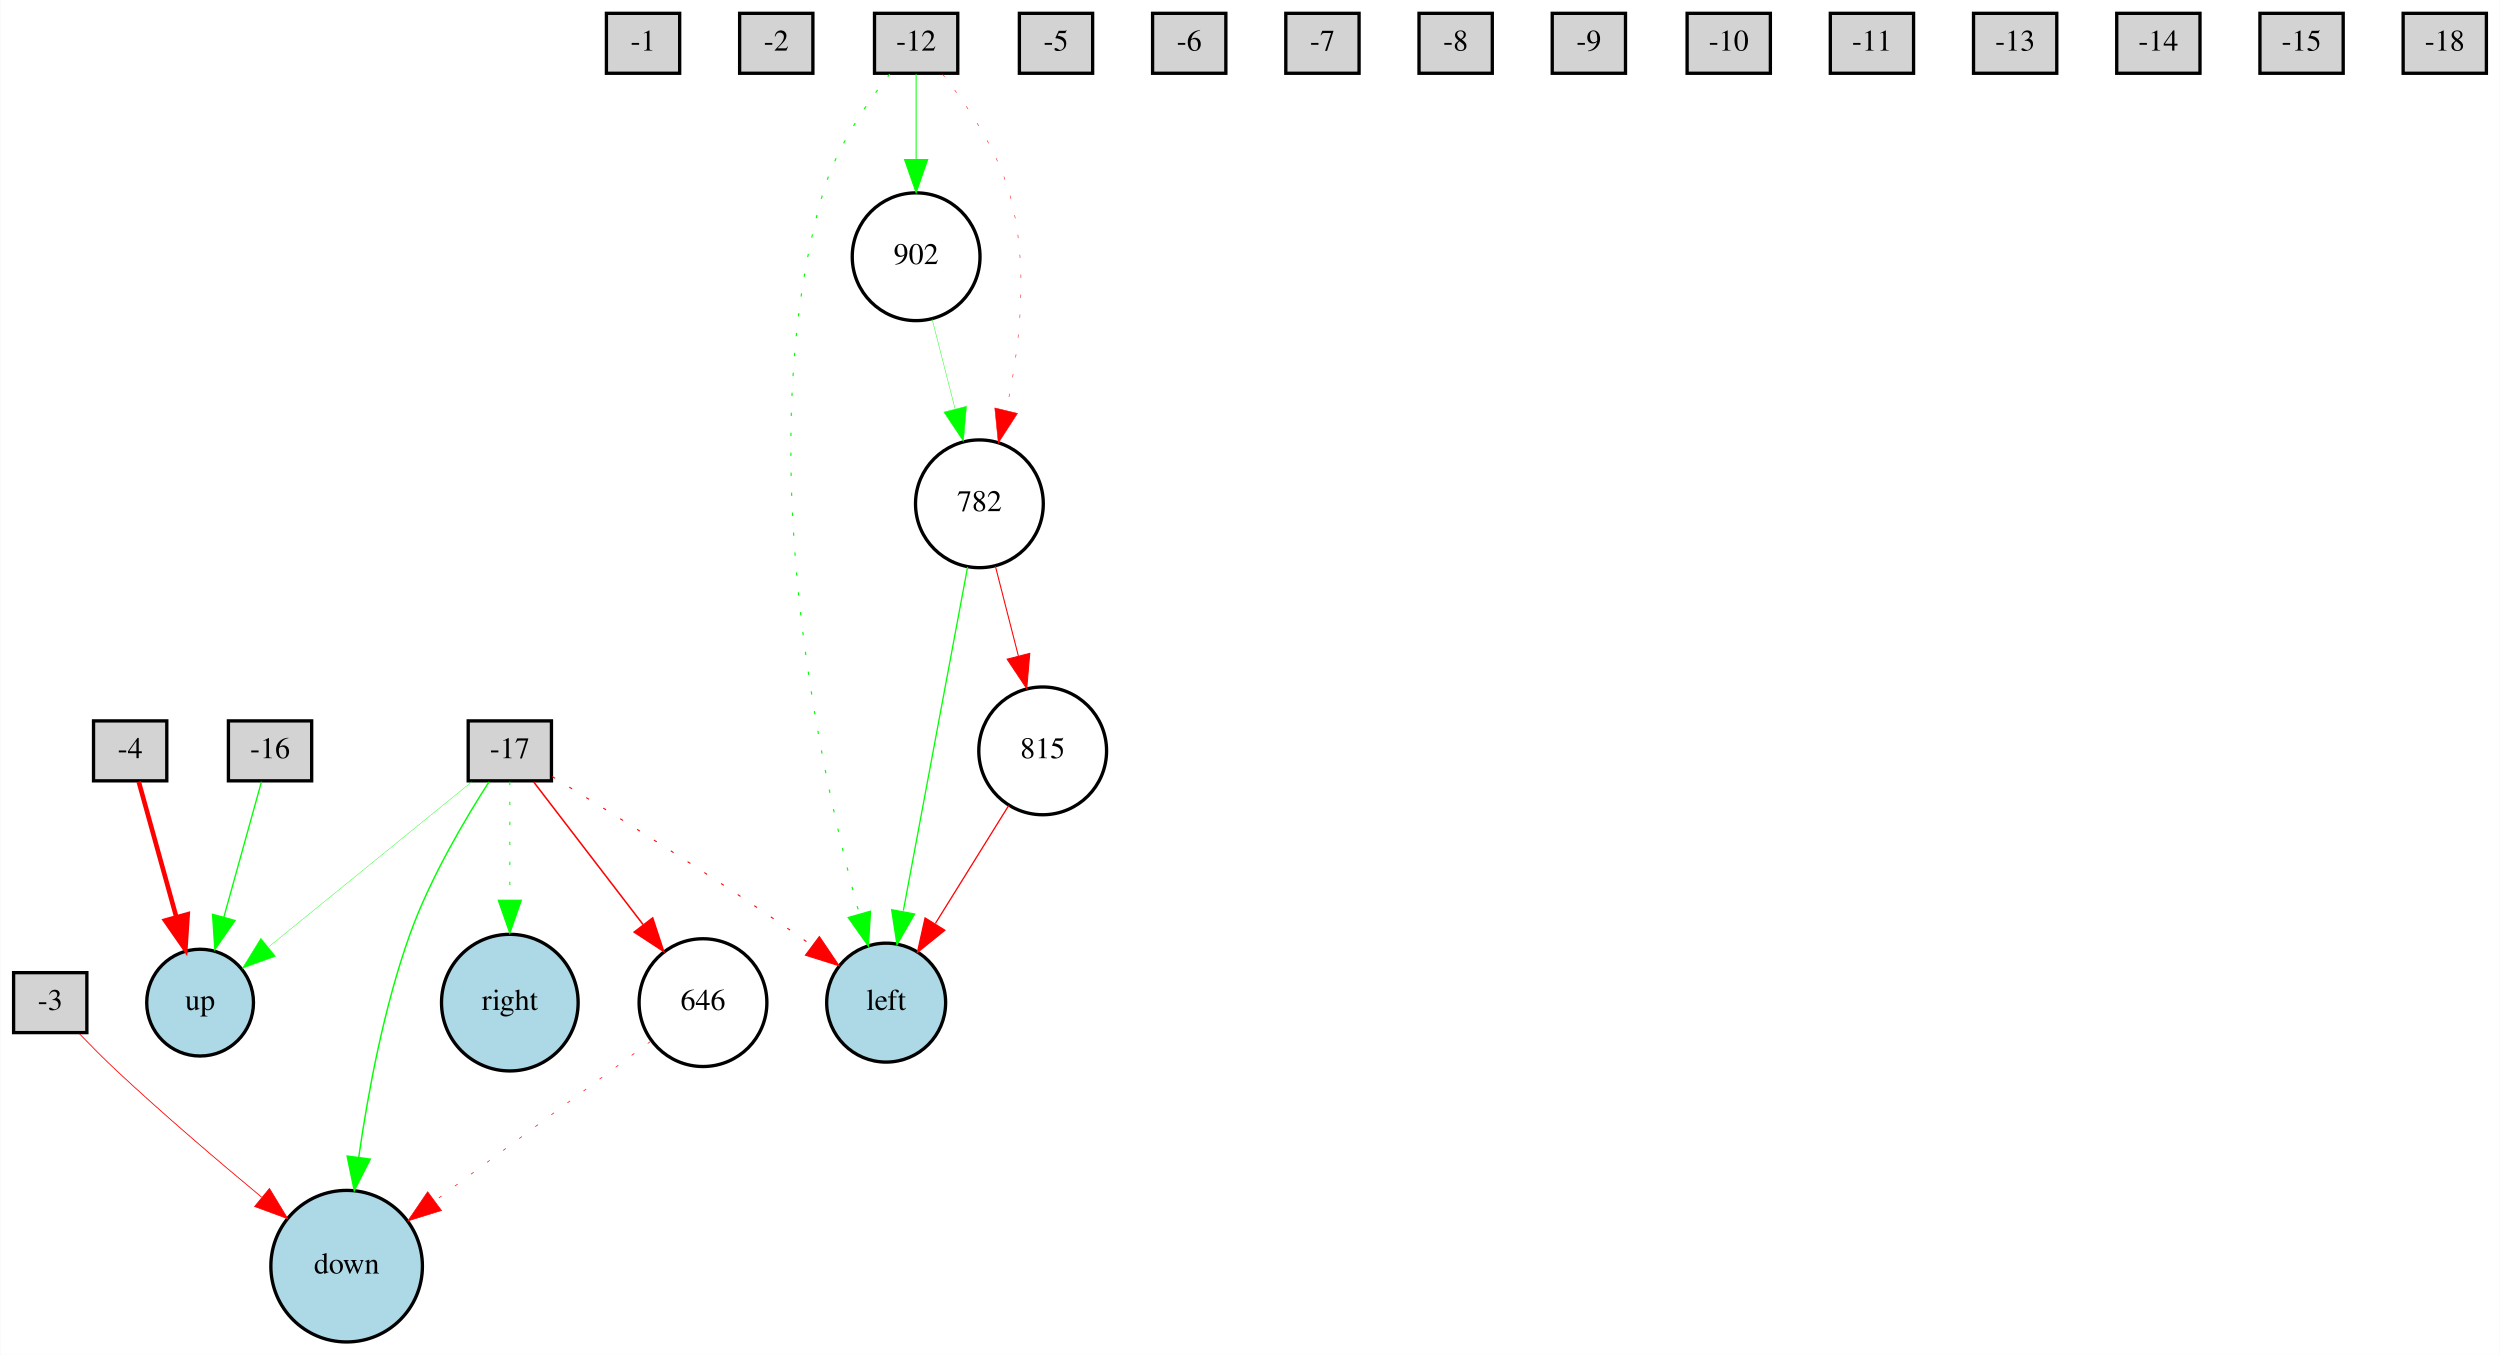
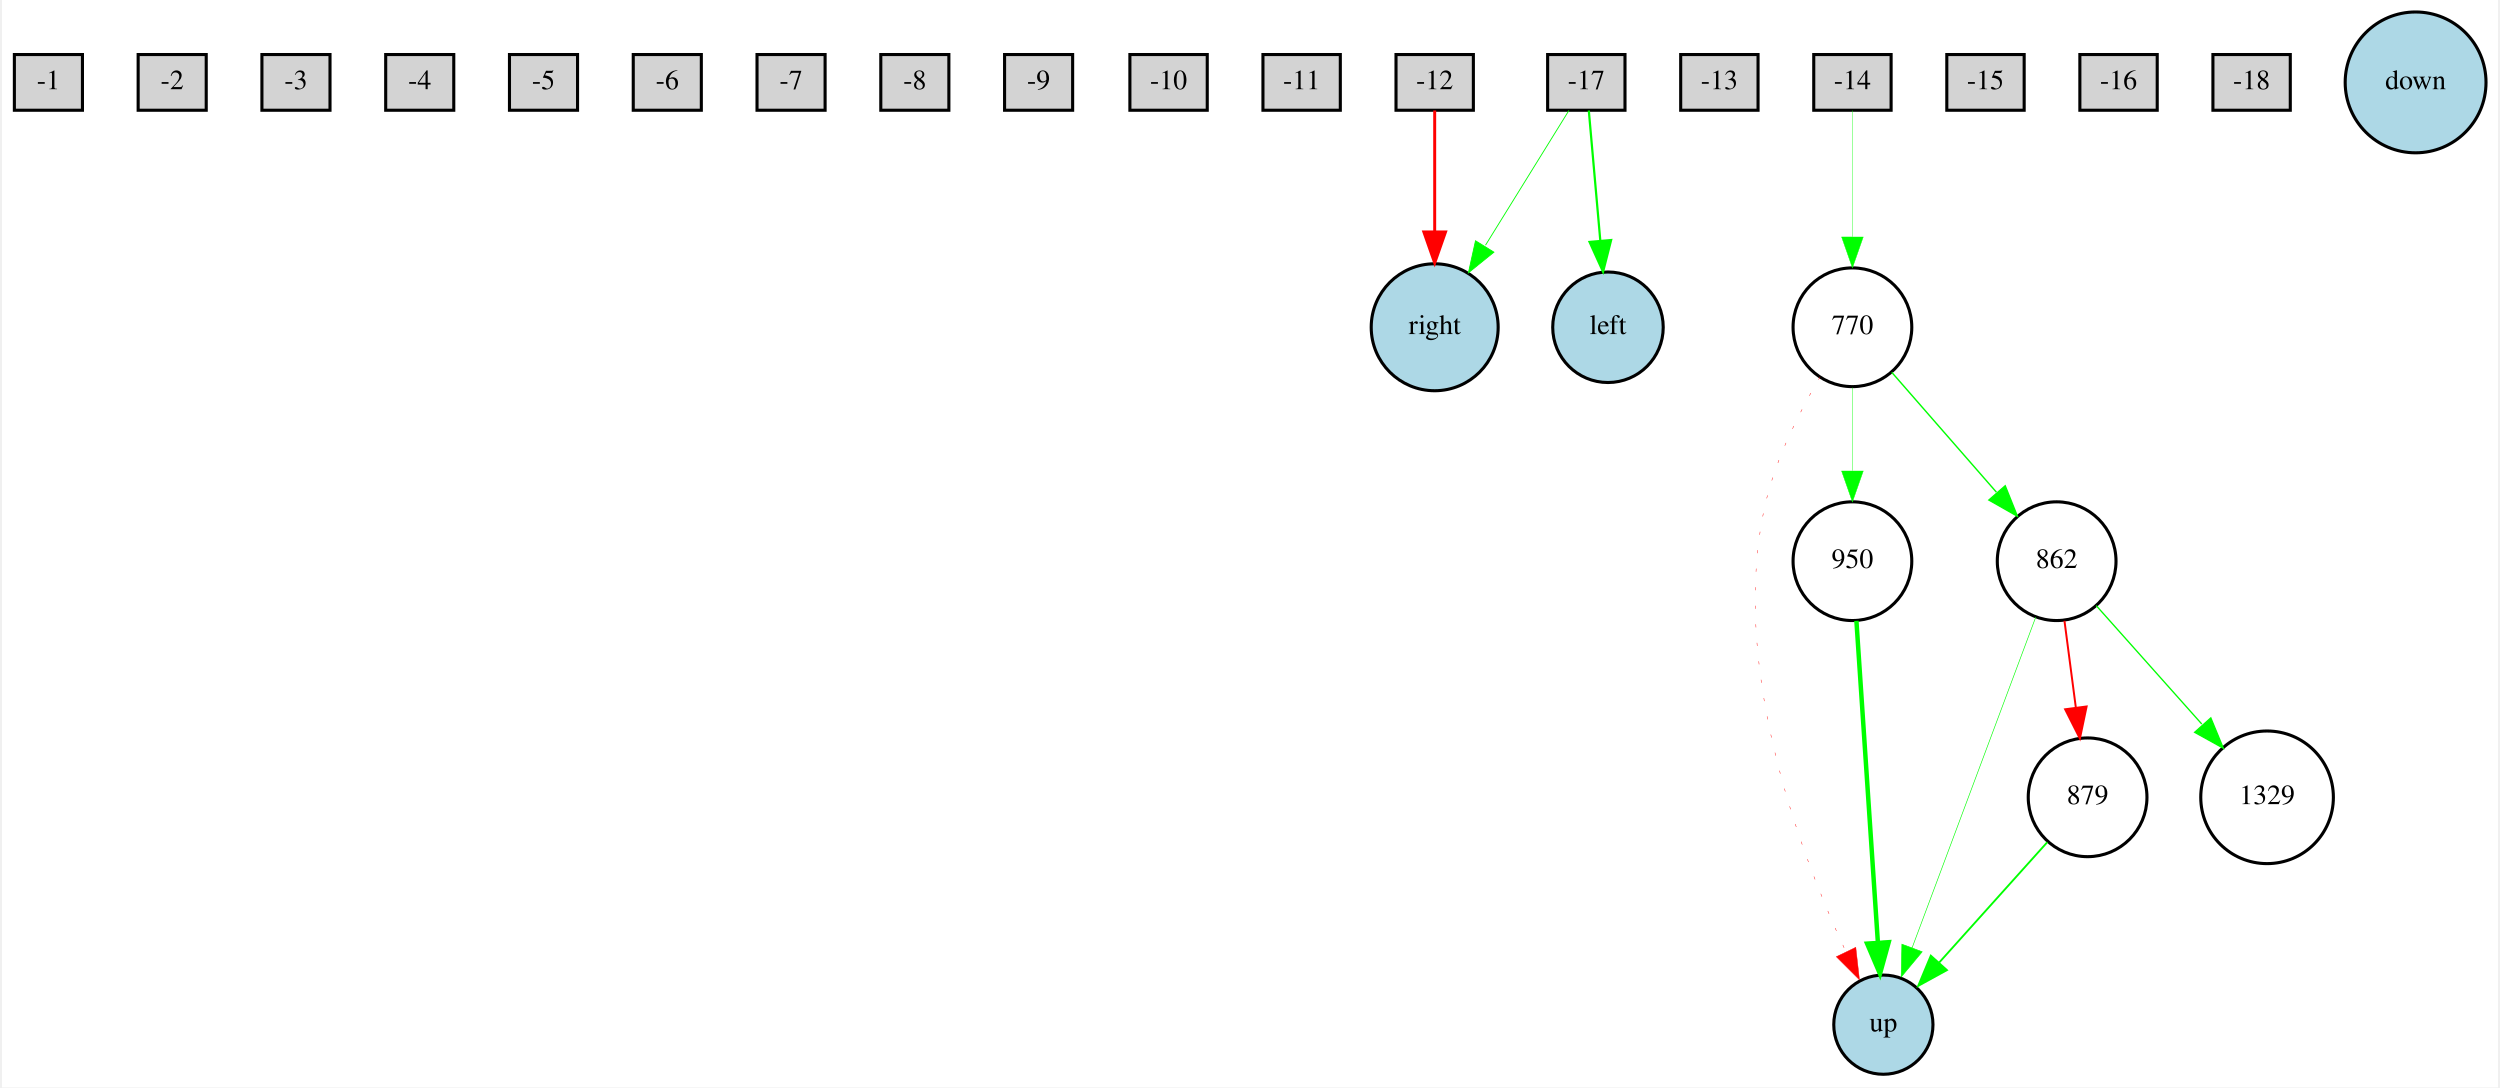
- <svg xmlns="http://www.w3.org/2000/svg" width="751pt" height="407pt" viewBox="0.00 0.00 750.50 406.82">
-   <g id="graph0" class="graph" transform="scale(1 1) rotate(0) translate(4 402.8183)">
-     <polygon fill="#ffffff" stroke="transparent" points="-4,4 -4,-402.818 746.5,-402.818 746.5,4 -4,4" />
+ <svg xmlns="http://www.w3.org/2000/svg" width="807pt" height="351pt" viewBox="0.00 0.00 806.63 351.40">
+   <g id="graph0" class="graph" transform="scale(1 1) rotate(0) translate(4 347.4041)">
+     <polygon fill="#ffffff" stroke="transparent" points="-4,4 -4,-347.404 802.627,-347.404 802.627,4 -4,4" />
    <g id="node1" class="node">
-       <polygon fill="#d3d3d3" stroke="#000000" points="200,-398.818 178,-398.818 178,-380.818 200,-380.818 200,-398.818" />
-       <text text-anchor="middle" x="189" y="-387.618" font-family="Times,serif" font-size="9.00" fill="#000000">-1</text>
+       <polygon fill="#d3d3d3" stroke="#000000" points="22,-329.777 0,-329.777 0,-311.777 22,-311.777 22,-329.777" />
+       <text text-anchor="middle" x="11" y="-318.577" font-family="Times,serif" font-size="9.00" fill="#000000">-1</text>
    </g>
    <g id="node2" class="node">
-       <polygon fill="#d3d3d3" stroke="#000000" points="240,-398.818 218,-398.818 218,-380.818 240,-380.818 240,-398.818" />
-       <text text-anchor="middle" x="229" y="-387.618" font-family="Times,serif" font-size="9.00" fill="#000000">-2</text>
+       <polygon fill="#d3d3d3" stroke="#000000" points="62,-329.777 40,-329.777 40,-311.777 62,-311.777 62,-329.777" />
+       <text text-anchor="middle" x="51" y="-318.577" font-family="Times,serif" font-size="9.00" fill="#000000">-2</text>
    </g>
    <g id="node3" class="node">
-       <polygon fill="#d3d3d3" stroke="#000000" points="22,-110.761 0,-110.761 0,-92.761 22,-92.761 22,-110.761" />
-       <text text-anchor="middle" x="11" y="-99.561" font-family="Times,serif" font-size="9.00" fill="#000000">-3</text>
+       <polygon fill="#d3d3d3" stroke="#000000" points="102,-329.777 80,-329.777 80,-311.777 102,-311.777 102,-329.777" />
+       <text text-anchor="middle" x="91" y="-318.577" font-family="Times,serif" font-size="9.00" fill="#000000">-3</text>
+     </g>
+     <g id="node4" class="node">
+       <polygon fill="#d3d3d3" stroke="#000000" points="142,-329.777 120,-329.777 120,-311.777 142,-311.777 142,-329.777" />
+       <text text-anchor="middle" x="131" y="-318.577" font-family="Times,serif" font-size="9.00" fill="#000000">-4</text>
+     </g>
+     <g id="node5" class="node">
+       <polygon fill="#d3d3d3" stroke="#000000" points="182,-329.777 160,-329.777 160,-311.777 182,-311.777 182,-329.777" />
+       <text text-anchor="middle" x="171" y="-318.577" font-family="Times,serif" font-size="9.00" fill="#000000">-5</text>
+     </g>
+     <g id="node6" class="node">
+       <polygon fill="#d3d3d3" stroke="#000000" points="222,-329.777 200,-329.777 200,-311.777 222,-311.777 222,-329.777" />
+       <text text-anchor="middle" x="211" y="-318.577" font-family="Times,serif" font-size="9.00" fill="#000000">-6</text>
+     </g>
+     <g id="node7" class="node">
+       <polygon fill="#d3d3d3" stroke="#000000" points="262,-329.777 240,-329.777 240,-311.777 262,-311.777 262,-329.777" />
+       <text text-anchor="middle" x="251" y="-318.577" font-family="Times,serif" font-size="9.00" fill="#000000">-7</text>
+     </g>
+     <g id="node8" class="node">
+       <polygon fill="#d3d3d3" stroke="#000000" points="302,-329.777 280,-329.777 280,-311.777 302,-311.777 302,-329.777" />
+       <text text-anchor="middle" x="291" y="-318.577" font-family="Times,serif" font-size="9.00" fill="#000000">-8</text>
+     </g>
+     <g id="node9" class="node">
+       <polygon fill="#d3d3d3" stroke="#000000" points="342,-329.777 320,-329.777 320,-311.777 342,-311.777 342,-329.777" />
+       <text text-anchor="middle" x="331" y="-318.577" font-family="Times,serif" font-size="9.00" fill="#000000">-9</text>
+     </g>
+     <g id="node10" class="node">
+       <polygon fill="#d3d3d3" stroke="#000000" points="385.5,-329.777 360.5,-329.777 360.5,-311.777 385.5,-311.777 385.5,-329.777" />
+       <text text-anchor="middle" x="373" y="-318.577" font-family="Times,serif" font-size="9.00" fill="#000000">-10</text>
+     </g>
+     <g id="node11" class="node">
+       <polygon fill="#d3d3d3" stroke="#000000" points="428.5,-329.777 403.5,-329.777 403.5,-311.777 428.5,-311.777 428.5,-329.777" />
+       <text text-anchor="middle" x="416" y="-318.577" font-family="Times,serif" font-size="9.00" fill="#000000">-11</text>
+     </g>
+     <g id="node12" class="node">
+       <polygon fill="#d3d3d3" stroke="#000000" points="471.5,-329.777 446.5,-329.777 446.5,-311.777 471.5,-311.777 471.5,-329.777" />
+       <text text-anchor="middle" x="459" y="-318.577" font-family="Times,serif" font-size="9.00" fill="#000000">-12</text>
+     </g>
+     <g id="node21" class="node">
+       <ellipse fill="#add8e6" stroke="#000000" cx="459" cy="-241.643" rx="20.512" ry="20.512" />
+       <text text-anchor="middle" x="459" y="-239.443" font-family="Times,serif" font-size="9.00" fill="#000000">right</text>
+     </g>
+     <g id="edge4" class="edge">
+       <path fill="none" stroke="#ff0000" stroke-width=".958" d="M459,-311.699C459,-302.188 459,-286.713 459,-272.723" />
+       <polygon fill="#ff0000" stroke="#ff0000" stroke-width=".958" points="462.5,-272.438 459,-262.438 455.5,-272.438 462.5,-272.438" />
+     </g>
+     <g id="node13" class="node">
+       <polygon fill="#d3d3d3" stroke="#000000" points="563.5,-329.777 538.5,-329.777 538.5,-311.777 563.5,-311.777 563.5,-329.777" />
+       <text text-anchor="middle" x="551" y="-318.577" font-family="Times,serif" font-size="9.00" fill="#000000">-13</text>
+     </g>
+     <g id="node14" class="node">
+       <polygon fill="#d3d3d3" stroke="#000000" points="606.5,-329.777 581.5,-329.777 581.5,-311.777 606.5,-311.777 606.5,-329.777" />
+       <text text-anchor="middle" x="594" y="-318.577" font-family="Times,serif" font-size="9.00" fill="#000000">-14</text>
+     </g>
+     <g id="node23" class="node">
+       <ellipse fill="#ffffff" stroke="#000000" cx="594" cy="-241.643" rx="19.184" ry="19.184" />
+       <text text-anchor="middle" x="594" y="-239.443" font-family="Times,serif" font-size="9.00" fill="#000000">770</text>
+     </g>
+     <g id="edge2" class="edge">
+       <path fill="none" stroke="#00ff00" stroke-width=".126" d="M594,-311.699C594,-301.768 594,-285.335 594,-270.879" />
+       <polygon fill="#00ff00" stroke="#00ff00" stroke-width=".126" points="597.5,-270.824 594,-260.824 590.5,-270.825 597.5,-270.824" />
+     </g>
+     <g id="node15" class="node">
+       <polygon fill="#d3d3d3" stroke="#000000" points="649.5,-329.777 624.5,-329.777 624.5,-311.777 649.5,-311.777 649.5,-329.777" />
+       <text text-anchor="middle" x="637" y="-318.577" font-family="Times,serif" font-size="9.00" fill="#000000">-15</text>
+     </g>
+     <g id="node16" class="node">
+       <polygon fill="#d3d3d3" stroke="#000000" points="692.5,-329.777 667.5,-329.777 667.5,-311.777 692.5,-311.777 692.5,-329.777" />
+       <text text-anchor="middle" x="680" y="-318.577" font-family="Times,serif" font-size="9.00" fill="#000000">-16</text>
+     </g>
+     <g id="node17" class="node">
+       <polygon fill="#d3d3d3" stroke="#000000" points="520.5,-329.777 495.5,-329.777 495.5,-311.777 520.5,-311.777 520.5,-329.777" />
+       <text text-anchor="middle" x="508" y="-318.577" font-family="Times,serif" font-size="9.00" fill="#000000">-17</text>
+     </g>
+     <g id="edge1" class="edge">
+       <path fill="none" stroke="#00ff00" stroke-width=".283" d="M502.379,-311.699C495.842,-301.142 484.756,-283.239 475.428,-268.174" />
+       <polygon fill="#00ff00" stroke="#00ff00" stroke-width=".283" points="478.144,-265.911 469.903,-259.252 472.192,-269.596 478.144,-265.911" />
+     </g>
+     <g id="node22" class="node">
+       <ellipse fill="#add8e6" stroke="#000000" cx="515" cy="-241.643" rx="17.857" ry="17.857" />
+       <text text-anchor="middle" x="515" y="-239.443" font-family="Times,serif" font-size="9.00" fill="#000000">left</text>
+     </g>
+     <g id="edge5" class="edge">
+       <path fill="none" stroke="#00ff00" stroke-width=".72" d="M508.803,-311.699C509.705,-301.507 511.212,-284.465 512.514,-269.742" />
+       <polygon fill="#00ff00" stroke="#00ff00" stroke-width=".72" points="516.02,-269.832 513.415,-259.563 509.047,-269.215 516.02,-269.832" />
+     </g>
+     <g id="node18" class="node">
+       <polygon fill="#d3d3d3" stroke="#000000" points="735.5,-329.777 710.5,-329.777 710.5,-311.777 735.5,-311.777 735.5,-329.777" />
+       <text text-anchor="middle" x="723" y="-318.577" font-family="Times,serif" font-size="9.00" fill="#000000">-18</text>
+     </g>
+     <g id="node19" class="node">
+       <ellipse fill="#add8e6" stroke="#000000" cx="604" cy="-16.264" rx="16.03" ry="16.03" />
+       <text text-anchor="middle" x="604" y="-14.063" font-family="Times,serif" font-size="9.00" fill="#000000">up</text>
    </g>
    <g id="node20" class="node">
-       <ellipse fill="#add8e6" stroke="#000000" cx="100" cy="-22.627" rx="22.756" ry="22.756" />
-       <text text-anchor="middle" x="100" y="-20.427" font-family="Times,serif" font-size="9.00" fill="#000000">down</text>
+       <ellipse fill="#add8e6" stroke="#000000" cx="776" cy="-320.777" rx="22.756" ry="22.756" />
+       <text text-anchor="middle" x="776" y="-318.577" font-family="Times,serif" font-size="9.00" fill="#000000">down</text>
    </g>
-     <g id="edge13" class="edge">
-       <path fill="none" stroke="#ff0000" stroke-width=".251" d="M19.781,-92.391C23.21,-88.83 27.22,-84.784 31,-81.255 44.987,-68.196 61.274,-54.299 74.511,-43.315" />
-       <polygon fill="#ff0000" stroke="#ff0000" stroke-width=".251" points="76.821,-45.947 82.311,-36.886 72.369,-40.545 76.821,-45.947" />
+     <g id="edge3" class="edge">
+       <path fill="none" stroke="#ff0000" stroke-width=".137" stroke-dasharray="1,5" d="M583.549,-225.592C577.085,-214.676 569.395,-199.635 566,-185.137 553.891,-133.429 576.608,-72.638 591.84,-39.944" />
+       <polygon fill="#ff0000" stroke="#ff0000" stroke-width=".137" points="595.087,-41.268 596.28,-30.74 588.782,-38.226 595.087,-41.268" />
    </g>
-     <g id="node4" class="node">
-       <polygon fill="#d3d3d3" stroke="#000000" points="46,-186.359 24,-186.359 24,-168.359 46,-168.359 46,-186.359" />
-       <text text-anchor="middle" x="35" y="-175.159" font-family="Times,serif" font-size="9.00" fill="#000000">-4</text>
+     <g id="node26" class="node">
+       <ellipse fill="#ffffff" stroke="#000000" cx="594" cy="-166.045" rx="19.184" ry="19.184" />
+       <text text-anchor="middle" x="594" y="-163.845" font-family="Times,serif" font-size="9.00" fill="#000000">950</text>
    </g>
-     <g id="node19" class="node">
-       <ellipse fill="#add8e6" stroke="#000000" cx="56" cy="-101.761" rx="16.03" ry="16.03" />
-       <text text-anchor="middle" x="56" y="-99.561" font-family="Times,serif" font-size="9.00" fill="#000000">up</text>
+     <g id="edge10" class="edge">
+       <path fill="none" stroke="#00ff00" stroke-width=".137" d="M594,-222.175C594,-213.999 594,-204.314 594,-195.311" />
+       <polygon fill="#00ff00" stroke="#00ff00" stroke-width=".137" points="597.5,-195.186 594,-185.186 590.5,-195.186 597.5,-195.186" />
    </g>
-     <g id="edge5" class="edge">
-       <path fill="none" stroke="#ff0000" stroke-width="1.39" d="M37.575,-168.089C40.378,-158 44.981,-141.428 48.885,-127.373" />
-       <polygon fill="#ff0000" stroke="#ff0000" stroke-width="1.39" points="52.265,-128.284 51.569,-117.713 45.52,-126.411 52.265,-128.284" />
+     <g id="node27" class="node">
+       <ellipse fill="#ffffff" stroke="#000000" cx="660" cy="-166.045" rx="19.184" ry="19.184" />
+       <text text-anchor="middle" x="660" y="-163.845" font-family="Times,serif" font-size="9.00" fill="#000000">862</text>
    </g>
-     <g id="node5" class="node">
-       <polygon fill="#d3d3d3" stroke="#000000" points="324,-398.818 302,-398.818 302,-380.818 324,-380.818 324,-398.818" />
-       <text text-anchor="middle" x="313" y="-387.618" font-family="Times,serif" font-size="9.00" fill="#000000">-5</text>
+     <g id="edge6" class="edge">
+       <path fill="none" stroke="#00ff00" stroke-width=".46" d="M606.726,-227.067C616.312,-216.086 629.627,-200.835 640.547,-188.327" />
+       <polygon fill="#00ff00" stroke="#00ff00" stroke-width=".46" points="643.374,-190.411 647.314,-180.577 638.1,-185.808 643.374,-190.411" />
    </g>
-     <g id="node6" class="node">
-       <polygon fill="#d3d3d3" stroke="#000000" points="364,-398.818 342,-398.818 342,-380.818 364,-380.818 364,-398.818" />
-       <text text-anchor="middle" x="353" y="-387.618" font-family="Times,serif" font-size="9.00" fill="#000000">-6</text>
+     <g id="node24" class="node">
+       <ellipse fill="#ffffff" stroke="#000000" cx="670" cy="-89.74" rx="19.184" ry="19.184" />
+       <text text-anchor="middle" x="670" y="-87.54" font-family="Times,serif" font-size="9.00" fill="#000000">879</text>
    </g>
-     <g id="node7" class="node">
-       <polygon fill="#d3d3d3" stroke="#000000" points="404,-398.818 382,-398.818 382,-380.818 404,-380.818 404,-398.818" />
-       <text text-anchor="middle" x="393" y="-387.618" font-family="Times,serif" font-size="9.00" fill="#000000">-7</text>
+     <g id="edge9" class="edge">
+       <path fill="none" stroke="#00ff00" stroke-width=".607" d="M656.961,-75.224C646.976,-64.108 633.086,-48.645 622.036,-36.343" />
+       <polygon fill="#00ff00" stroke="#00ff00" stroke-width=".607" points="624.541,-33.893 615.254,-28.793 619.333,-38.571 624.541,-33.893" />
    </g>
-     <g id="node8" class="node">
-       <polygon fill="#d3d3d3" stroke="#000000" points="444,-398.818 422,-398.818 422,-380.818 444,-380.818 444,-398.818" />
-       <text text-anchor="middle" x="433" y="-387.618" font-family="Times,serif" font-size="9.00" fill="#000000">-8</text>
+     <g id="node25" class="node">
+       <ellipse fill="#ffffff" stroke="#000000" cx="728" cy="-89.74" rx="21.429" ry="21.429" />
+       <text text-anchor="middle" x="728" y="-87.54" font-family="Times,serif" font-size="9.00" fill="#000000">1329</text>
    </g>
-     <g id="node9" class="node">
-       <polygon fill="#d3d3d3" stroke="#000000" points="484,-398.818 462,-398.818 462,-380.818 484,-380.818 484,-398.818" />
-       <text text-anchor="middle" x="473" y="-387.618" font-family="Times,serif" font-size="9.00" fill="#000000">-9</text>
+     <g id="edge11" class="edge">
+       <path fill="none" stroke="#00ff00" stroke-width="1.443" d="M595.287,-146.77C597.053,-120.312 600.236,-72.635 602.227,-42.814" />
+       <polygon fill="#00ff00" stroke="#00ff00" stroke-width="1.443" points="605.728,-42.919 602.902,-32.708 598.744,-42.452 605.728,-42.919" />
    </g>
-     <g id="node10" class="node">
-       <polygon fill="#d3d3d3" stroke="#000000" points="527.5,-398.818 502.5,-398.818 502.5,-380.818 527.5,-380.818 527.5,-398.818" />
-       <text text-anchor="middle" x="515" y="-387.618" font-family="Times,serif" font-size="9.00" fill="#000000">-10</text>
-     </g>
-     <g id="node11" class="node">
-       <polygon fill="#d3d3d3" stroke="#000000" points="570.5,-398.818 545.5,-398.818 545.5,-380.818 570.5,-380.818 570.5,-398.818" />
-       <text text-anchor="middle" x="558" y="-387.618" font-family="Times,serif" font-size="9.00" fill="#000000">-11</text>
-     </g>
-     <g id="node12" class="node">
-       <polygon fill="#d3d3d3" stroke="#000000" points="283.5,-398.818 258.5,-398.818 258.5,-380.818 283.5,-380.818 283.5,-398.818" />
-       <text text-anchor="middle" x="271" y="-387.618" font-family="Times,serif" font-size="9.00" fill="#000000">-12</text>
-     </g>
-     <g id="node22" class="node">
-       <ellipse fill="#add8e6" stroke="#000000" cx="262" cy="-101.761" rx="17.857" ry="17.857" />
-       <text text-anchor="middle" x="262" y="-99.561" font-family="Times,serif" font-size="9.00" fill="#000000">left</text>
+     <g id="edge7" class="edge">
+       <path fill="none" stroke="#00ff00" stroke-width=".203" d="M653.245,-147.978C643.261,-121.274 624.535,-71.188 613.273,-41.065" />
+       <polygon fill="#00ff00" stroke="#00ff00" stroke-width=".203" points="616.543,-39.818 609.763,-31.677 609.987,-42.27 616.543,-39.818" />
    </g>
    <g id="edge8" class="edge">
-       <path fill="none" stroke="#00ff00" stroke-width=".349" stroke-dasharray="1,5" d="M263.061,-380.568C256.235,-371.96 246.893,-358.443 243,-344.818 221.209,-268.55 241.504,-173.694 253.945,-128.336" />
-       <polygon fill="#00ff00" stroke="#00ff00" stroke-width=".349" points="257.325,-129.245 256.685,-118.669 250.59,-127.335 257.325,-129.245" />
-     </g>
-     <g id="node24" class="node">
-       <ellipse fill="#ffffff" stroke="#000000" cx="271" cy="-325.726" rx="19.184" ry="19.184" />
-       <text text-anchor="middle" x="271" y="-323.526" font-family="Times,serif" font-size="9.00" fill="#000000">902</text>
-     </g>
-     <g id="edge14" class="edge">
-       <path fill="none" stroke="#00ff00" stroke-width=".3" d="M271,-380.635C271,-373.896 271,-364.341 271,-355.086" />
-       <polygon fill="#00ff00" stroke="#00ff00" stroke-width=".3" points="274.5,-354.932 271,-344.932 267.5,-354.932 274.5,-354.932" />
-     </g>
-     <g id="node25" class="node">
-       <ellipse fill="#ffffff" stroke="#000000" cx="290" cy="-251.543" rx="19.184" ry="19.184" />
-       <text text-anchor="middle" x="290" y="-249.343" font-family="Times,serif" font-size="9.00" fill="#000000">782</text>
-     </g>
-     <g id="edge9" class="edge">
-       <path fill="none" stroke="#ff0000" stroke-width=".157" stroke-dasharray="1,5" d="M278.939,-380.568C285.765,-371.96 295.107,-358.443 299,-344.818 305.109,-323.436 302.129,-298.296 298.024,-279.506" />
-       <polygon fill="#ff0000" stroke="#ff0000" stroke-width=".157" points="301.426,-278.685 295.678,-269.785 294.621,-280.327 301.426,-278.685" />
-     </g>
-     <g id="node13" class="node">
-       <polygon fill="#d3d3d3" stroke="#000000" points="613.5,-398.818 588.5,-398.818 588.5,-380.818 613.5,-380.818 613.5,-398.818" />
-       <text text-anchor="middle" x="601" y="-387.618" font-family="Times,serif" font-size="9.00" fill="#000000">-13</text>
-     </g>
-     <g id="node14" class="node">
-       <polygon fill="#d3d3d3" stroke="#000000" points="656.5,-398.818 631.5,-398.818 631.5,-380.818 656.5,-380.818 656.5,-398.818" />
-       <text text-anchor="middle" x="644" y="-387.618" font-family="Times,serif" font-size="9.00" fill="#000000">-14</text>
-     </g>
-     <g id="node15" class="node">
-       <polygon fill="#d3d3d3" stroke="#000000" points="699.5,-398.818 674.5,-398.818 674.5,-380.818 699.5,-380.818 699.5,-398.818" />
-       <text text-anchor="middle" x="687" y="-387.618" font-family="Times,serif" font-size="9.00" fill="#000000">-15</text>
-     </g>
-     <g id="node16" class="node">
-       <polygon fill="#d3d3d3" stroke="#000000" points="89.5,-186.359 64.5,-186.359 64.5,-168.359 89.5,-168.359 89.5,-186.359" />
-       <text text-anchor="middle" x="77" y="-175.159" font-family="Times,serif" font-size="9.00" fill="#000000">-16</text>
-     </g>
-     <g id="edge16" class="edge">
-       <path fill="none" stroke="#00ff00" stroke-width=".405" d="M74.425,-168.089C71.622,-158 67.019,-141.428 63.115,-127.373" />
-       <polygon fill="#00ff00" stroke="#00ff00" stroke-width=".405" points="66.48,-126.411 60.431,-117.713 59.735,-128.284 66.48,-126.411" />
-     </g>
-     <g id="node17" class="node">
-       <polygon fill="#d3d3d3" stroke="#000000" points="161.5,-186.359 136.5,-186.359 136.5,-168.359 161.5,-168.359 161.5,-186.359" />
-       <text text-anchor="middle" x="149" y="-175.159" font-family="Times,serif" font-size="9.00" fill="#000000">-17</text>
-     </g>
-     <g id="edge1" class="edge">
-       <path fill="none" stroke="#00ff00" stroke-width=".119" d="M137.596,-168.089C122.454,-155.78 95.441,-133.822 76.664,-118.558" />
-       <polygon fill="#00ff00" stroke="#00ff00" stroke-width=".119" points="78.655,-115.666 68.688,-112.075 74.24,-121.098 78.655,-115.666" />
-     </g>
-     <g id="edge2" class="edge">
-       <path fill="none" stroke="#00ff00" stroke-width=".432" d="M142.741,-168.031C135.896,-157.4 125.089,-139.289 119,-122.267 111.257,-100.622 106.47,-75.143 103.638,-55.369" />
-       <polygon fill="#00ff00" stroke="#00ff00" stroke-width=".432" points="107.089,-54.764 102.295,-45.315 100.15,-55.691 107.089,-54.764" />
-     </g>
-     <g id="node21" class="node">
-       <ellipse fill="#add8e6" stroke="#000000" cx="149" cy="-101.761" rx="20.512" ry="20.512" />
-       <text text-anchor="middle" x="149" y="-99.561" font-family="Times,serif" font-size="9.00" fill="#000000">right</text>
-     </g>
-     <g id="edge3" class="edge">
-       <path fill="none" stroke="#00ff00" stroke-width=".31" stroke-dasharray="1,5" d="M149,-168.089C149,-159.28 149,-145.527 149,-132.824" />
-       <polygon fill="#00ff00" stroke="#00ff00" stroke-width=".31" points="152.5,-132.531 149,-122.531 145.5,-132.531 152.5,-132.531" />
-     </g>
-     <g id="edge4" class="edge">
-       <path fill="none" stroke="#ff0000" stroke-width=".322" stroke-dasharray="1,5" d="M161.74,-169.639C178.713,-159.255 209.56,-140.034 235,-122.267 236.46,-121.248 237.952,-120.183 239.447,-119.097" />
-       <polygon fill="#ff0000" stroke="#ff0000" stroke-width=".322" points="241.933,-121.611 247.865,-112.832 237.753,-115.995 241.933,-121.611" />
-     </g>
-     <g id="node23" class="node">
-       <ellipse fill="#ffffff" stroke="#000000" cx="207" cy="-101.761" rx="19.184" ry="19.184" />
-       <text text-anchor="middle" x="207" y="-99.561" font-family="Times,serif" font-size="9.00" fill="#000000">646</text>
-     </g>
-     <g id="edge6" class="edge">
-       <path fill="none" stroke="#ff0000" stroke-width=".465" d="M156.112,-168.089C164.254,-157.476 177.9,-139.69 189.012,-125.206" />
-       <polygon fill="#ff0000" stroke="#ff0000" stroke-width=".465" points="191.892,-127.204 195.202,-117.139 186.338,-122.942 191.892,-127.204" />
-     </g>
-     <g id="node18" class="node">
-       <polygon fill="#d3d3d3" stroke="#000000" points="742.5,-398.818 717.5,-398.818 717.5,-380.818 742.5,-380.818 742.5,-398.818" />
-       <text text-anchor="middle" x="730" y="-387.618" font-family="Times,serif" font-size="9.00" fill="#000000">-18</text>
-     </g>
-     <g id="edge7" class="edge">
-       <path fill="none" stroke="#ff0000" stroke-width=".204" stroke-dasharray="1,5" d="M191.212,-90.085C174.223,-77.52 146.91,-57.321 126.595,-42.296" />
-       <polygon fill="#ff0000" stroke="#ff0000" stroke-width=".204" points="128.489,-39.343 118.367,-36.211 124.326,-44.971 128.489,-39.343" />
-     </g>
-     <g id="edge15" class="edge">
-       <path fill="none" stroke="#00ff00" stroke-width=".131" d="M275.795,-307.007C277.887,-298.836 280.387,-289.074 282.703,-280.034" />
-       <polygon fill="#00ff00" stroke="#00ff00" stroke-width=".131" points="286.116,-280.812 285.207,-270.256 279.335,-279.075 286.116,-280.812" />
-     </g>
-     <g id="edge10" class="edge">
-       <path fill="none" stroke="#00ff00" stroke-width=".392" d="M286.454,-232.573C281.578,-206.492 272.773,-159.39 267.165,-129.393" />
-       <polygon fill="#00ff00" stroke="#00ff00" stroke-width=".392" points="270.535,-128.372 265.257,-119.185 263.654,-129.658 270.535,-128.372" />
-     </g>
-     <g id="node26" class="node">
-       <ellipse fill="#ffffff" stroke="#000000" cx="309" cy="-177.359" rx="19.184" ry="19.184" />
-       <text text-anchor="middle" x="309" y="-175.159" font-family="Times,serif" font-size="9.00" fill="#000000">815</text>
-     </g>
-     <g id="edge11" class="edge">
-       <path fill="none" stroke="#ff0000" stroke-width=".32" d="M294.795,-232.823C296.887,-224.652 299.387,-214.89 301.703,-205.85" />
-       <polygon fill="#ff0000" stroke="#ff0000" stroke-width=".32" points="305.116,-206.628 304.207,-196.073 298.335,-204.892 305.116,-206.628" />
+       <path fill="none" stroke="#ff0000" stroke-width=".638" d="M662.523,-146.79C663.633,-138.322 664.961,-128.191 666.187,-118.833" />
+       <polygon fill="#ff0000" stroke="#ff0000" stroke-width=".638" points="669.683,-119.095 667.512,-108.725 662.742,-118.185 669.683,-119.095" />
    </g>
    <g id="edge12" class="edge">
-       <path fill="none" stroke="#ff0000" stroke-width=".383" d="M298.802,-160.955C292.368,-150.607 283.951,-137.069 276.791,-125.552" />
-       <polygon fill="#ff0000" stroke="#ff0000" stroke-width=".383" points="279.632,-123.492 271.38,-116.848 273.687,-127.188 279.632,-123.492" />
+       <path fill="none" stroke="#00ff00" stroke-width=".434" d="M672.79,-151.693C682.384,-140.927 695.73,-125.951 706.897,-113.421" />
+       <polygon fill="#00ff00" stroke="#00ff00" stroke-width=".434" points="709.819,-115.403 713.859,-105.609 704.593,-110.746 709.819,-115.403" />
    </g>
  </g>
</svg>
